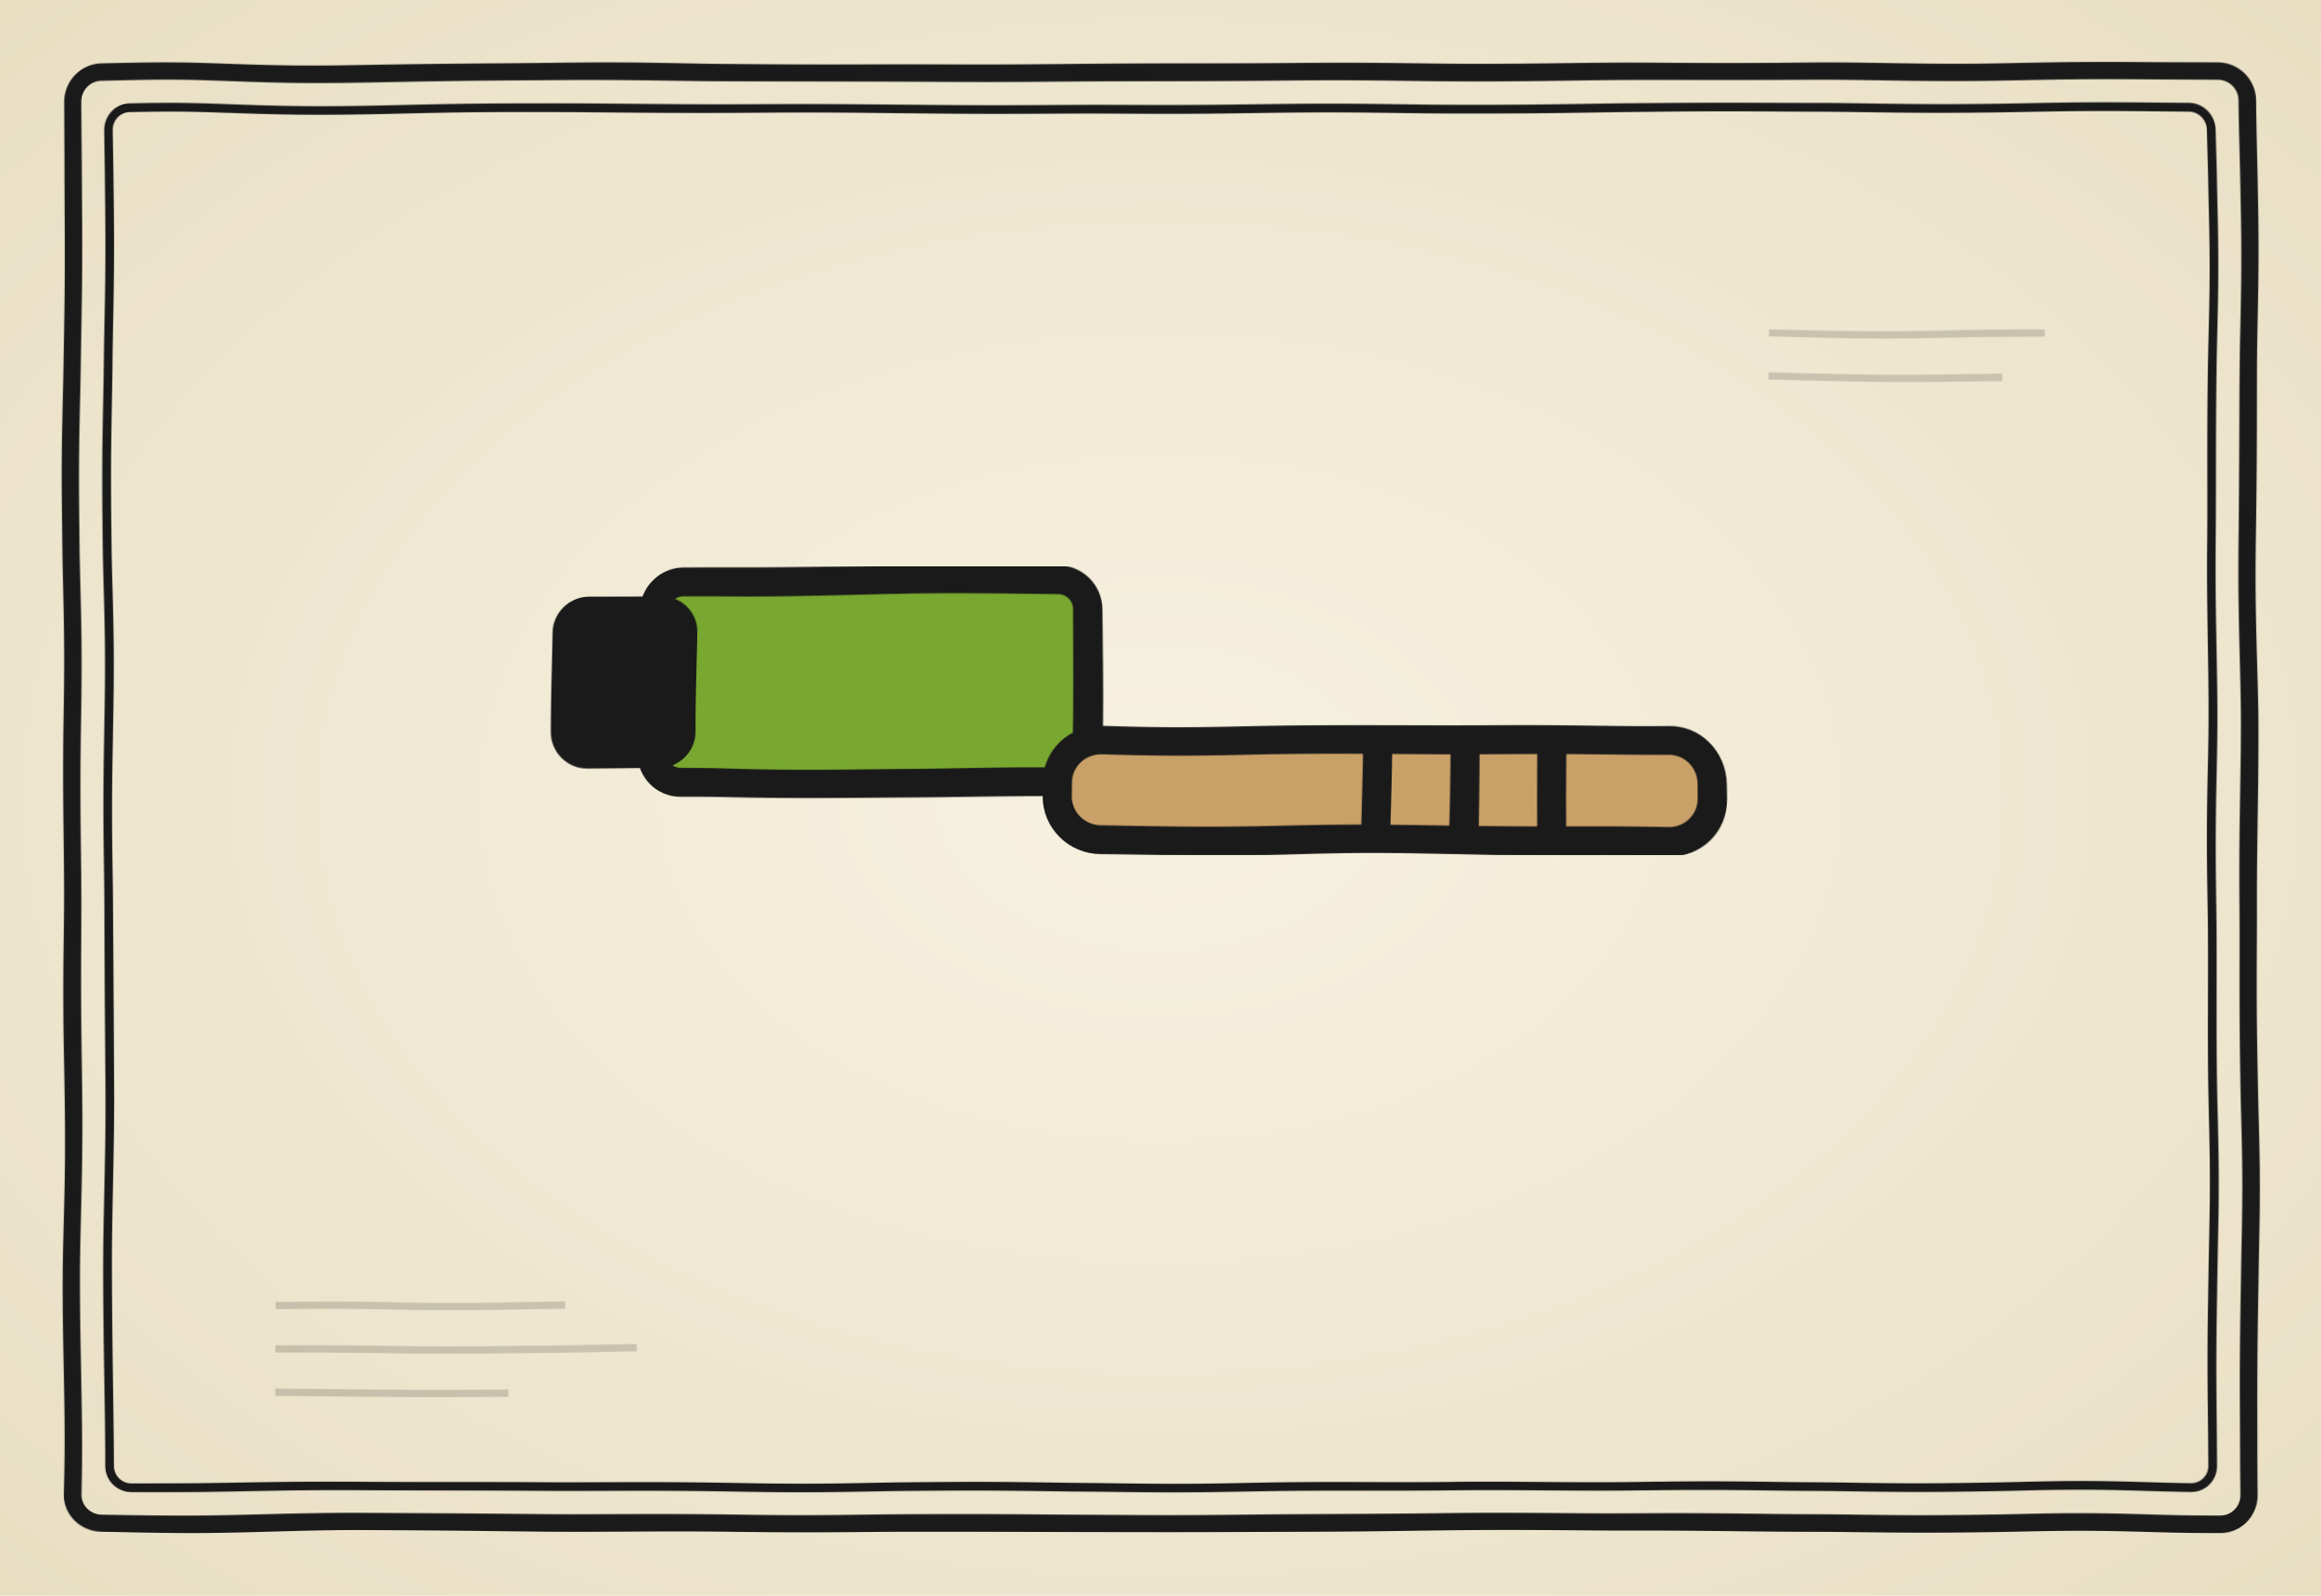
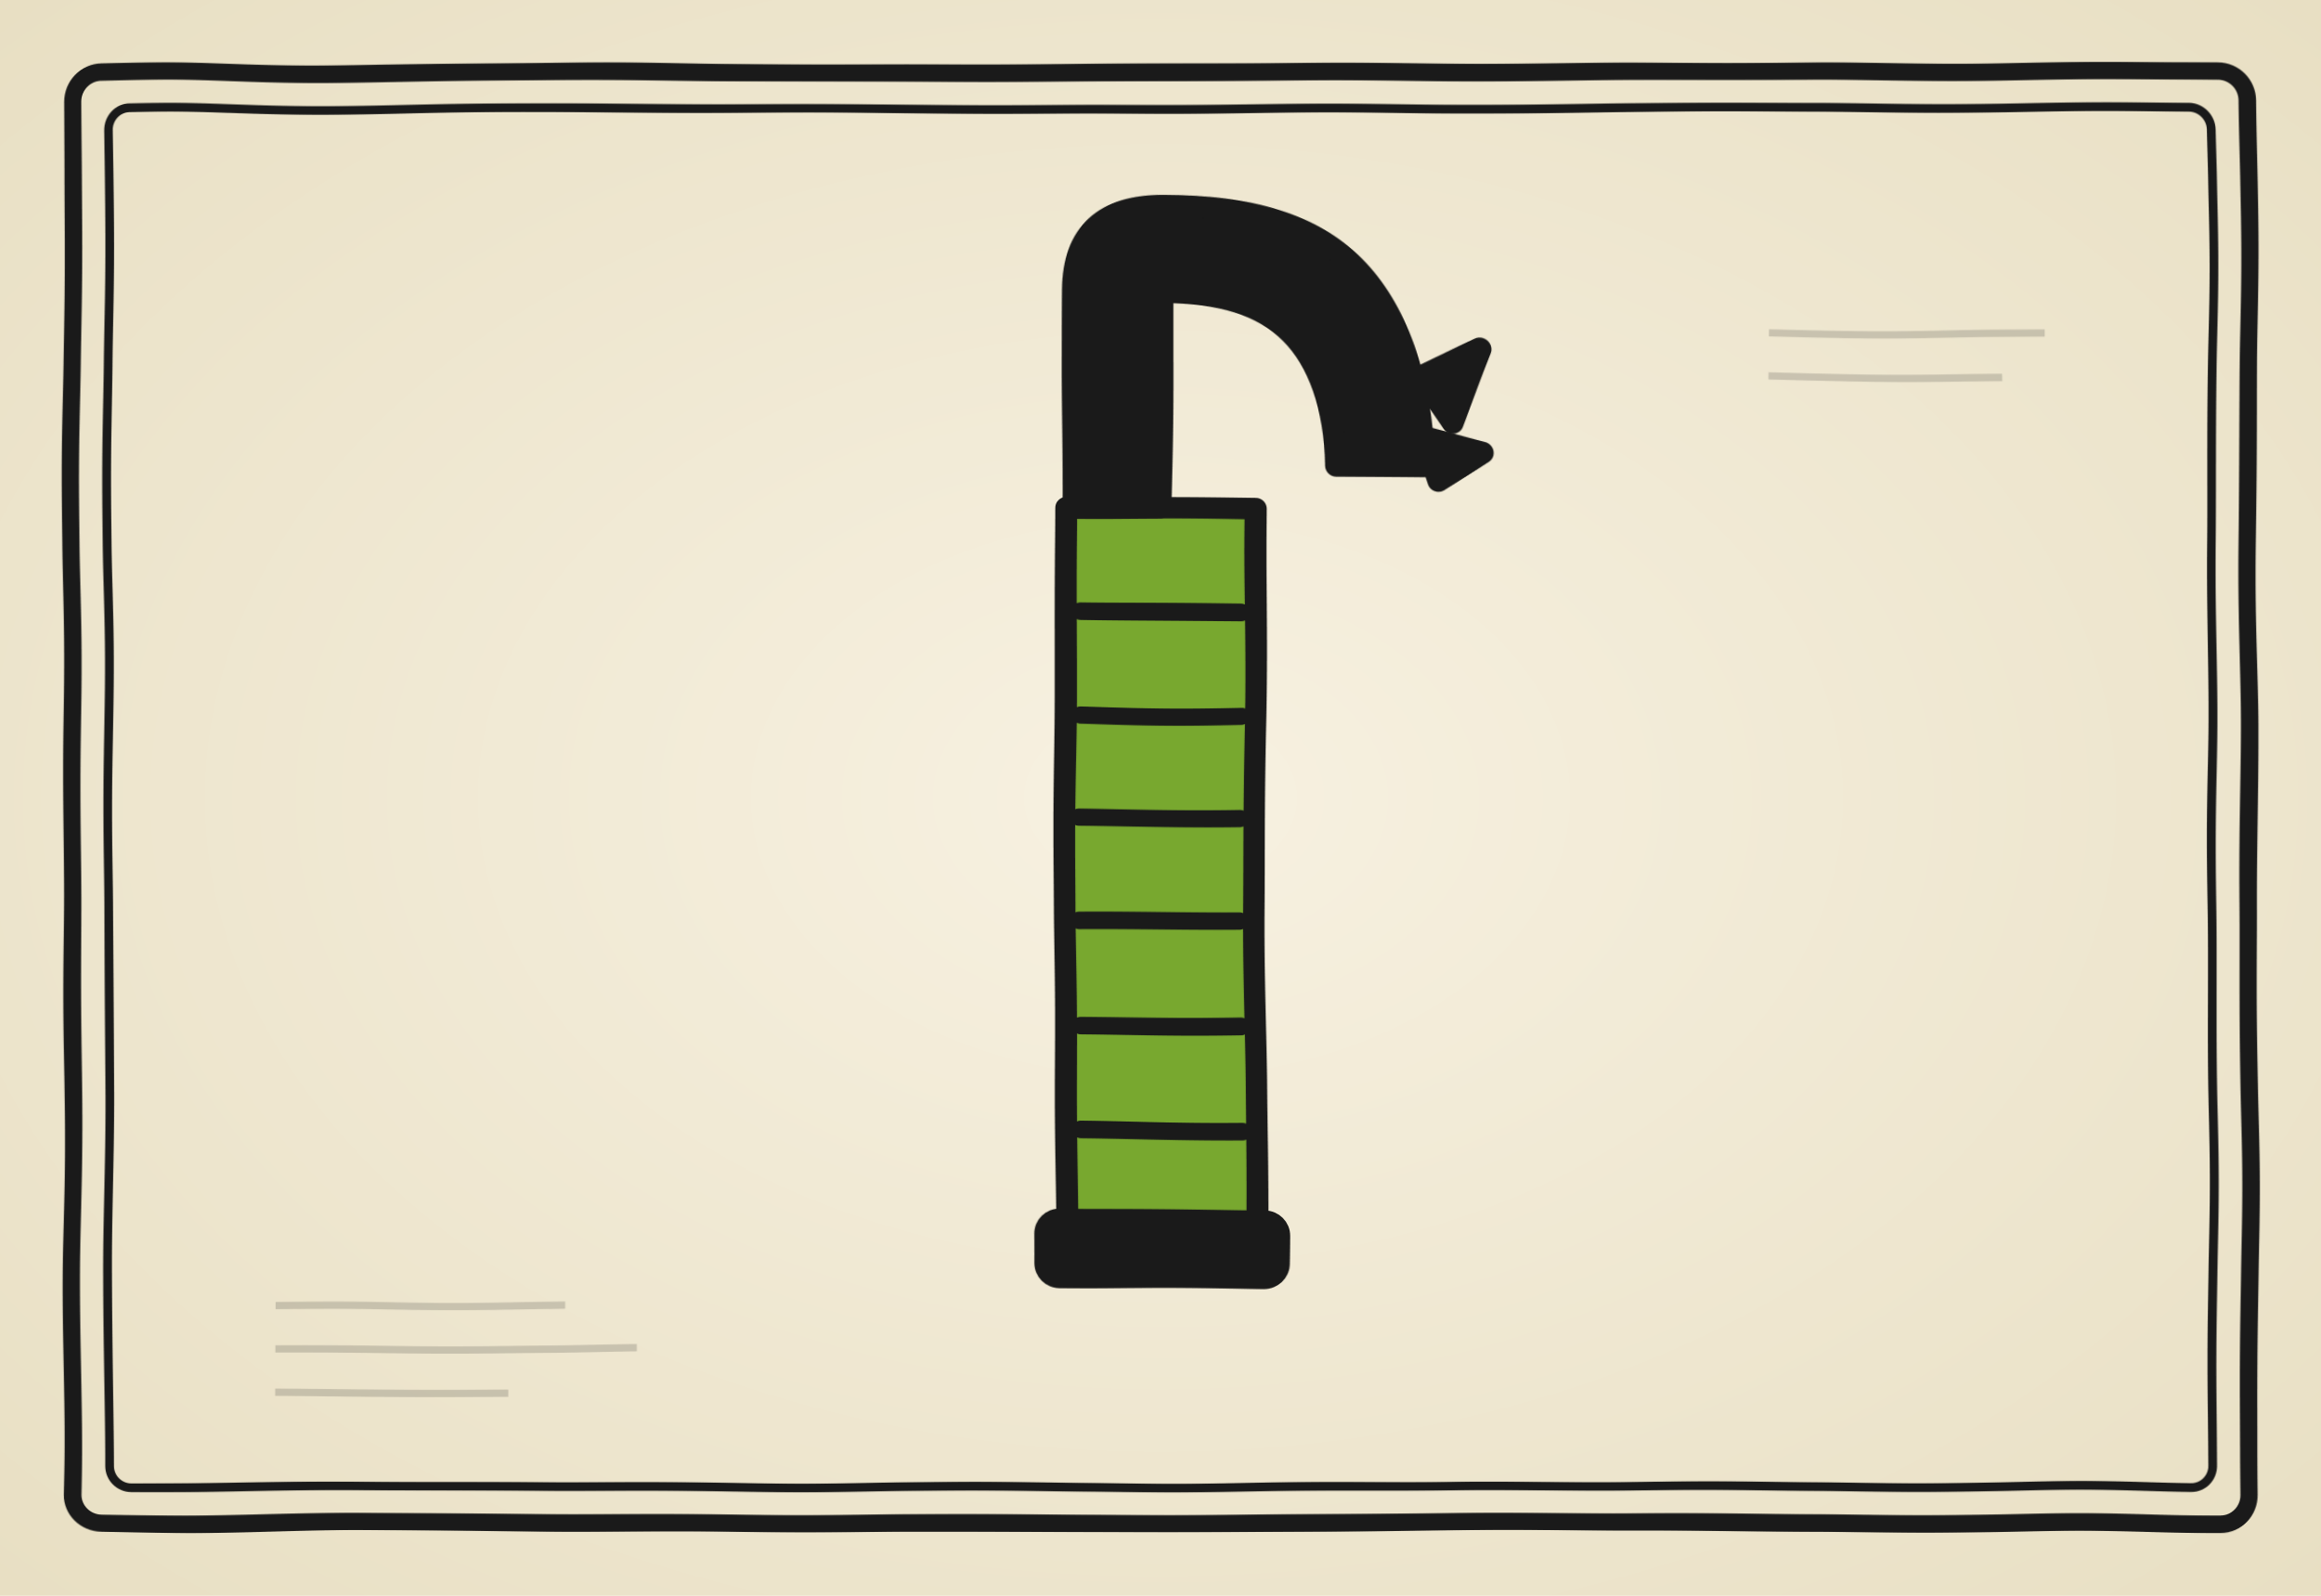
<svg xmlns="http://www.w3.org/2000/svg" viewBox="0 0 320 220" role="img" aria-label="die Hakenleiter">
  <defs>
    <radialGradient id="paper" cx="50%" cy="50%" r="70%">
      <stop offset="0%" stop-color="#f7f1e1" />
      <stop offset="100%" stop-color="#e8dfc3" />
    </radialGradient>
    <filter id="sketch" x="-5%" y="-5%" width="110%" height="110%">
      <feTurbulence type="fractalNoise" baseFrequency="0.02" numOctaves="2" seed="484" />
      <feDisplacementMap in="SourceGraphic" scale="1.8" />
    </filter>
    <filter id="sketchLight" x="-5%" y="-5%" width="110%" height="110%">
      <feTurbulence type="fractalNoise" baseFrequency="0.04" numOctaves="1" seed="487" />
      <feDisplacementMap in="SourceGraphic" scale="1.1" />
    </filter>
  </defs>
  <rect width="320" height="220" fill="url(#paper)" />
  <g fill="none" stroke="#1a1a1a" stroke-linecap="round" stroke-linejoin="round" filter="url(#sketchLight)">
    <rect x="10" y="10" width="300" height="200" stroke-width="2.4" rx="4" />
    <rect x="15" y="15" width="290" height="190" stroke-width="1.2" rx="3" />
  </g>
  <g stroke="#1a1a1a" stroke-width="1" opacity="0.18" filter="url(#sketchLight)">
    <line x1="38" y1="180" x2="78" y2="180" />
    <line x1="38" y1="186" x2="88" y2="186" />
    <line x1="38" y1="192" x2="70" y2="192" />
    <line x1="244" y1="46" x2="282" y2="46" />
    <line x1="244" y1="52" x2="276" y2="52" />
  </g>
  <g filter="url(#sketch)">
-     <g stroke="#1a1a1a" stroke-width="4" stroke-linejoin="round" stroke-linecap="round" fill="#78a82f">
-       <rect x="90" y="80" width="60" height="28" rx="4" />
-       <rect x="78" y="84" width="16" height="20" rx="3" fill="#1a1a1a" />
-       <rect x="146" y="102" width="90" height="14" rx="6" fill="#c9a068" />
-       <line x1="190" y1="104" x2="190" y2="114" />
-       <line x1="202" y1="104" x2="202" y2="114" />
-       <line x1="214" y1="104" x2="214" y2="114" />
+     <g stroke="#1a1a1a" stroke-width="3" stroke-linejoin="round" stroke-linecap="round">
+       <polygon points="173.0,170.0 173.0,70.0 147.0,70.0 147.0,170.0" fill="#78a82f" />
+       <line x1="171.0" y1="155.7" x2="149.0" y2="155.7" stroke="#1a1a1a" stroke-width="2.4" />
+       <line x1="171.0" y1="141.4" x2="149.0" y2="141.4" stroke="#1a1a1a" stroke-width="2.4" />
+       <line x1="171.0" y1="127.1" x2="149.0" y2="127.1" stroke="#1a1a1a" stroke-width="2.4" />
+       <line x1="171.0" y1="112.9" x2="149.0" y2="112.9" stroke="#1a1a1a" stroke-width="2.4" />
+       <line x1="171.0" y1="98.6" x2="149.0" y2="98.6" stroke="#1a1a1a" stroke-width="2.4" />
+       <line x1="171.0" y1="84.3" x2="149.0" y2="84.3" stroke="#1a1a1a" stroke-width="2.4" />
+       <path d="M 148 70 L 148 40 Q 148 28 160 28 Q 196 28 196 64 L 184 64 Q 184 40 160 40 L 160 70 Z" fill="#1a1a1a" />
+       <path d="M 196 52 L 204 48 L 200 58 Z" fill="#1a1a1a" />
+       <path d="M 196 60 L 204 62 L 198 66 Z" fill="#1a1a1a" />
+       <rect x="144" y="168" width="32" height="8" rx="2" fill="#1a1a1a" />
    </g>
  </g>
</svg>
